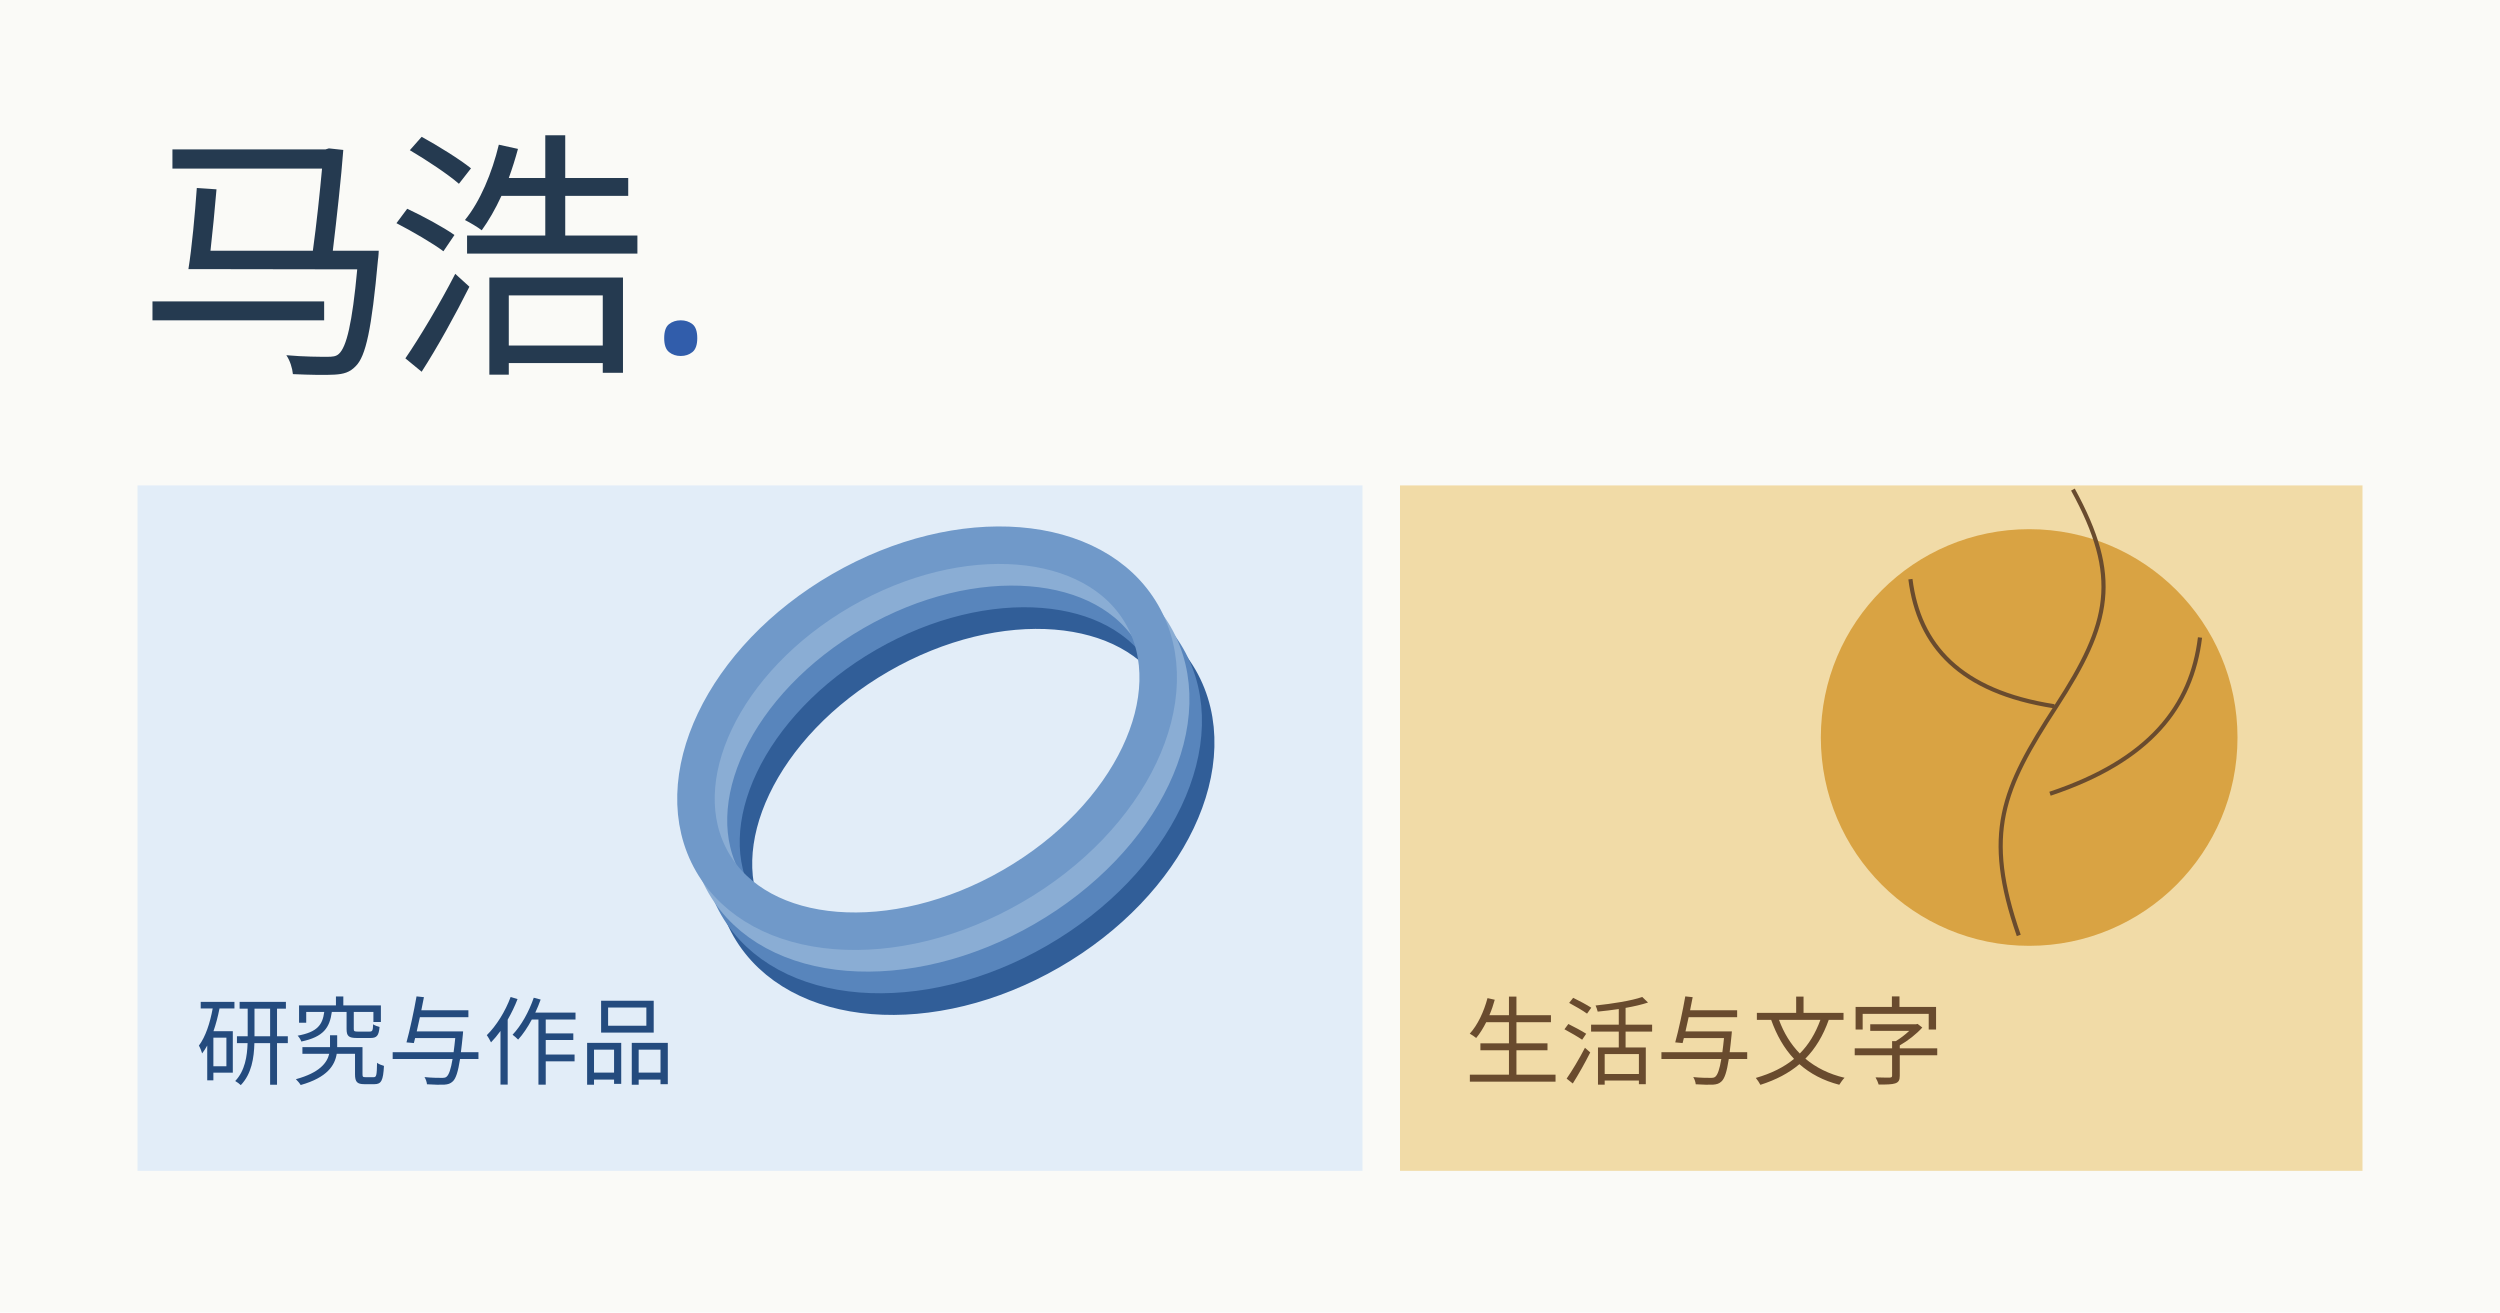
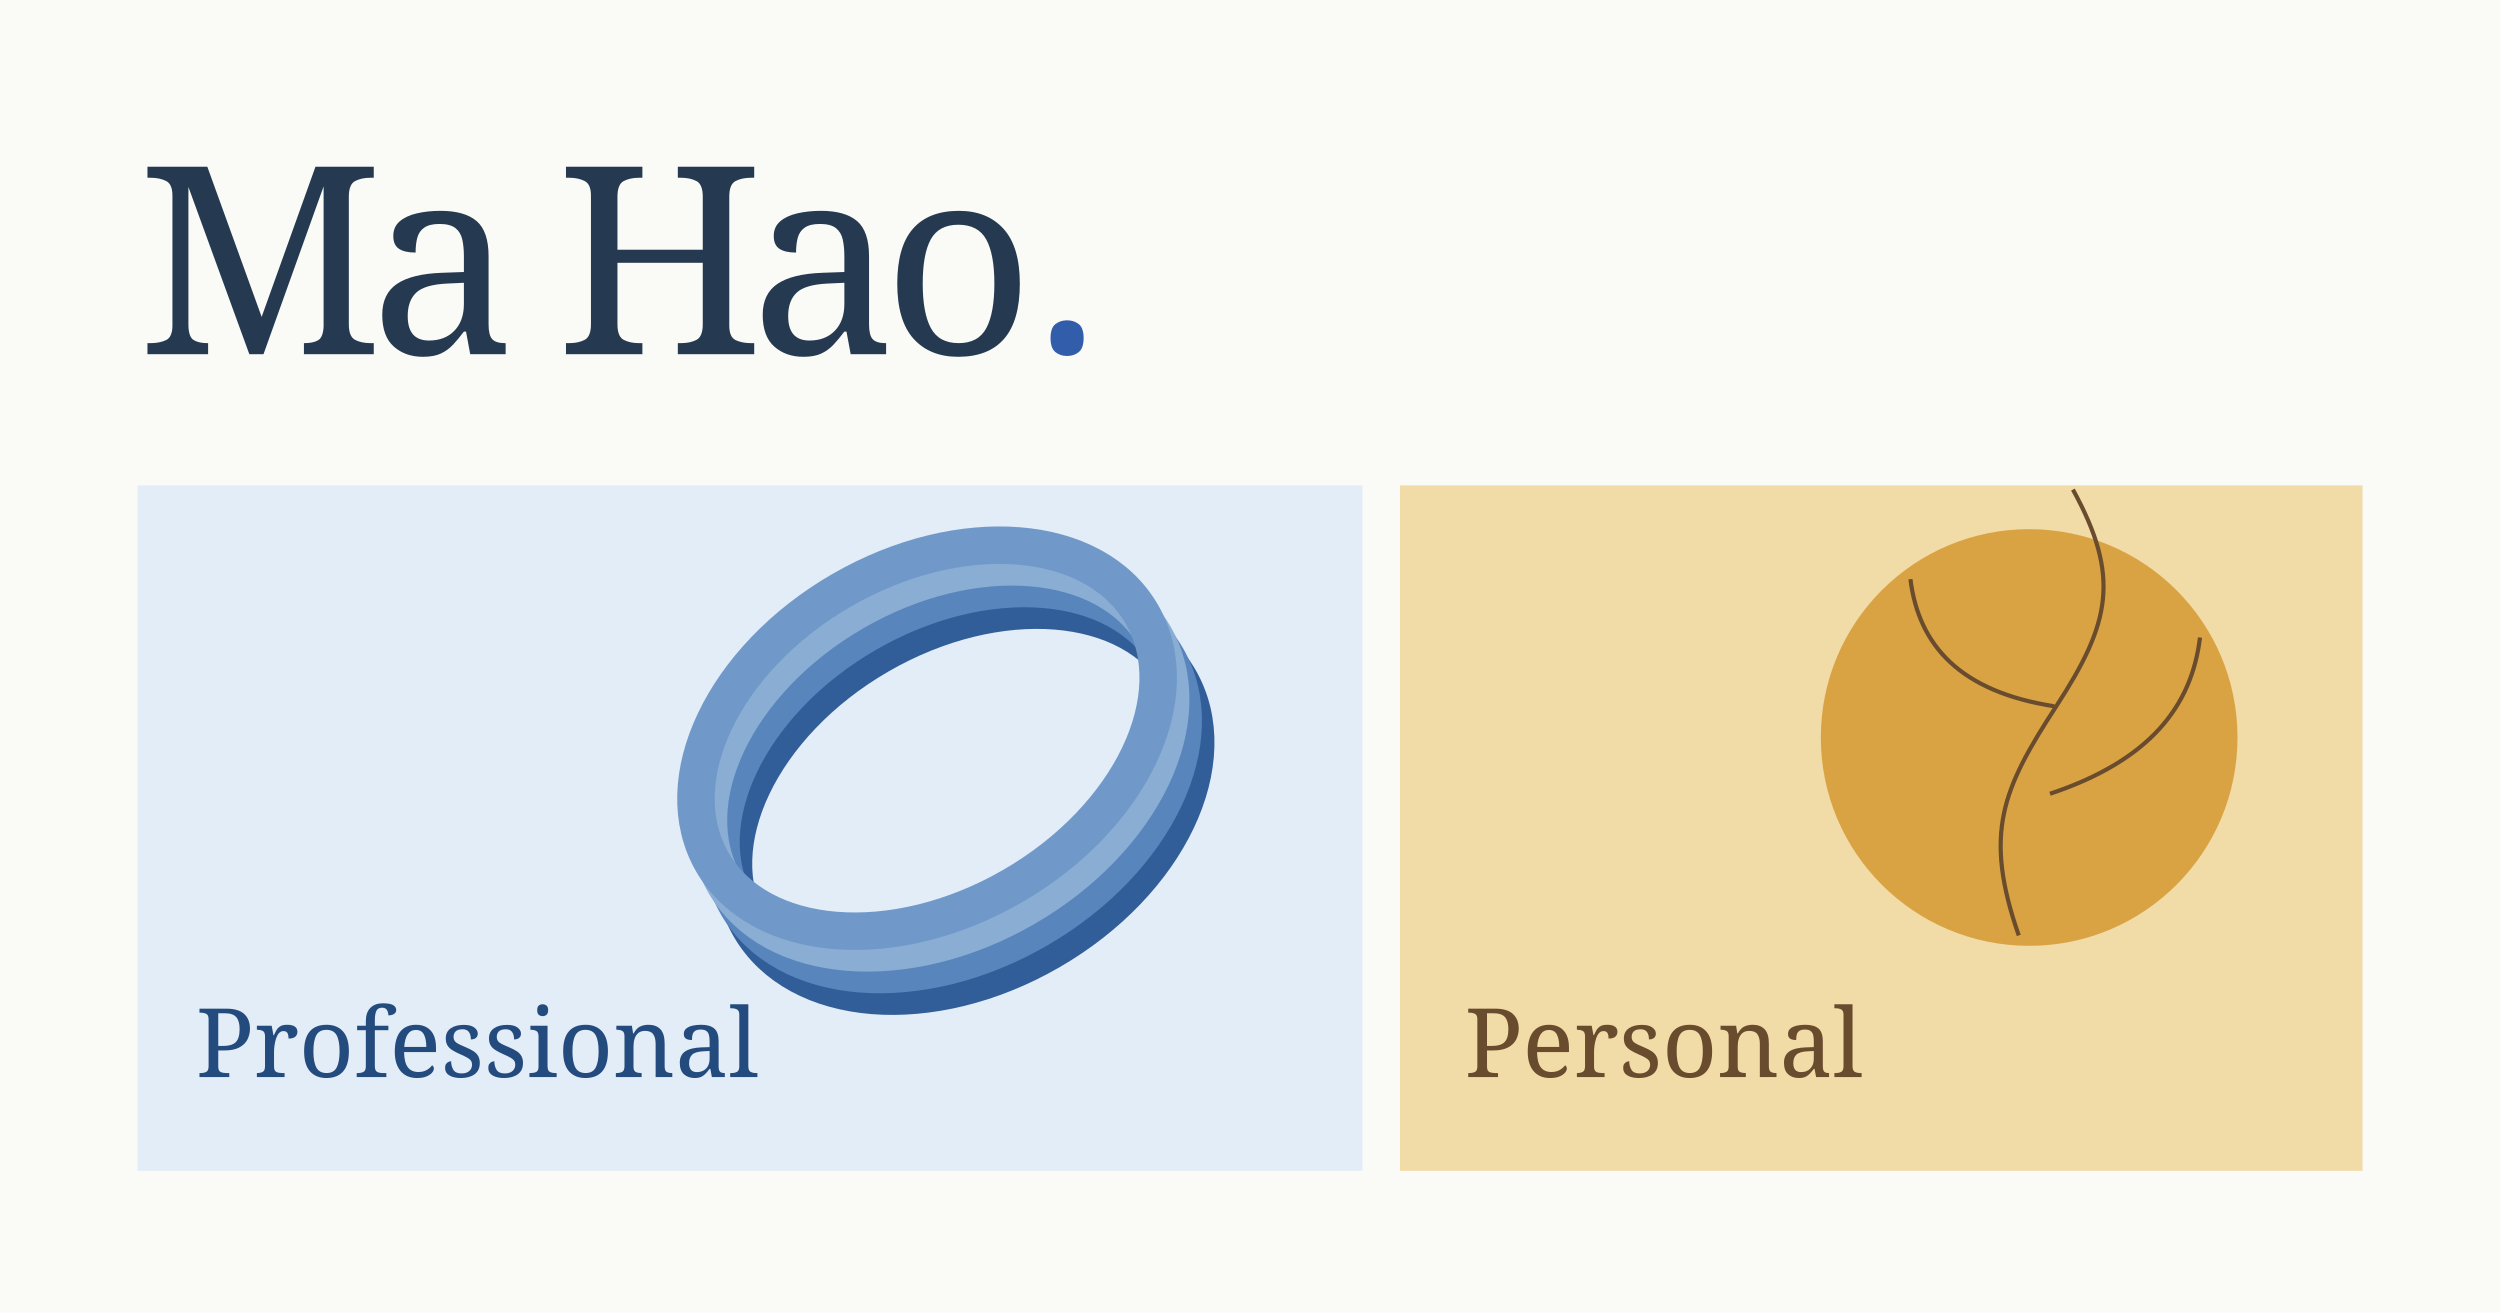
<svg xmlns="http://www.w3.org/2000/svg" width="1200" height="630" viewBox="0 0 1200 630">
  <rect width="1200" height="630" fill="#fafaf7" />
-   <text x="66" y="170" fill="#253a50" font-family="Georgia,serif" font-size="126" letter-spacing="-7">马浩<tspan fill="#315dab">.</tspan>
+   <text x="66" y="170" fill="#253a50" font-family="Georgia,serif" font-size="126" letter-spacing="-7">Ma Hao<tspan fill="#315dab">.</tspan>
  </text>
  <rect x="66" y="233" width="588" height="329" fill="#e2edf8" />
  <rect x="672" y="233" width="462" height="329" fill="#f1dba7" />
  <g fill="none" transform="rotate(-30 450 363)">
    <ellipse cx="450" cy="389" rx="119" ry="82" stroke="#315e98" stroke-width="18" />
    <ellipse cx="450" cy="377" rx="119" ry="82" stroke="#5885bc" stroke-width="18" />
    <ellipse cx="450" cy="365" rx="119" ry="82" stroke="#8aadd4" stroke-width="18" />
    <ellipse cx="450" cy="353" rx="119" ry="82" stroke="#7099c9" stroke-width="18" />
  </g>
  <circle cx="974" cy="354" r="100" fill="#d9a343" />
  <path d="M969 449c-17-49-8-70 18-110s31-62 8-104M986 339c-45-7-65-29-69-61M984 381c48-16 68-42 72-75" stroke="#694b2e" stroke-width="2" fill="none" />
-   <text x="94" y="517" fill="#244b7e" font-family="Georgia,serif" font-size="46">研究与作品</text>
-   <text x="703" y="517" fill="#694b2e" font-family="Georgia,serif" font-size="46">生活与文字</text>
+   <text x="94" y="517" fill="#244b7e" font-family="Georgia,serif" font-size="46">Professional</text>
+   <text x="703" y="517" fill="#694b2e" font-family="Georgia,serif" font-size="46">Personal</text>
</svg>
